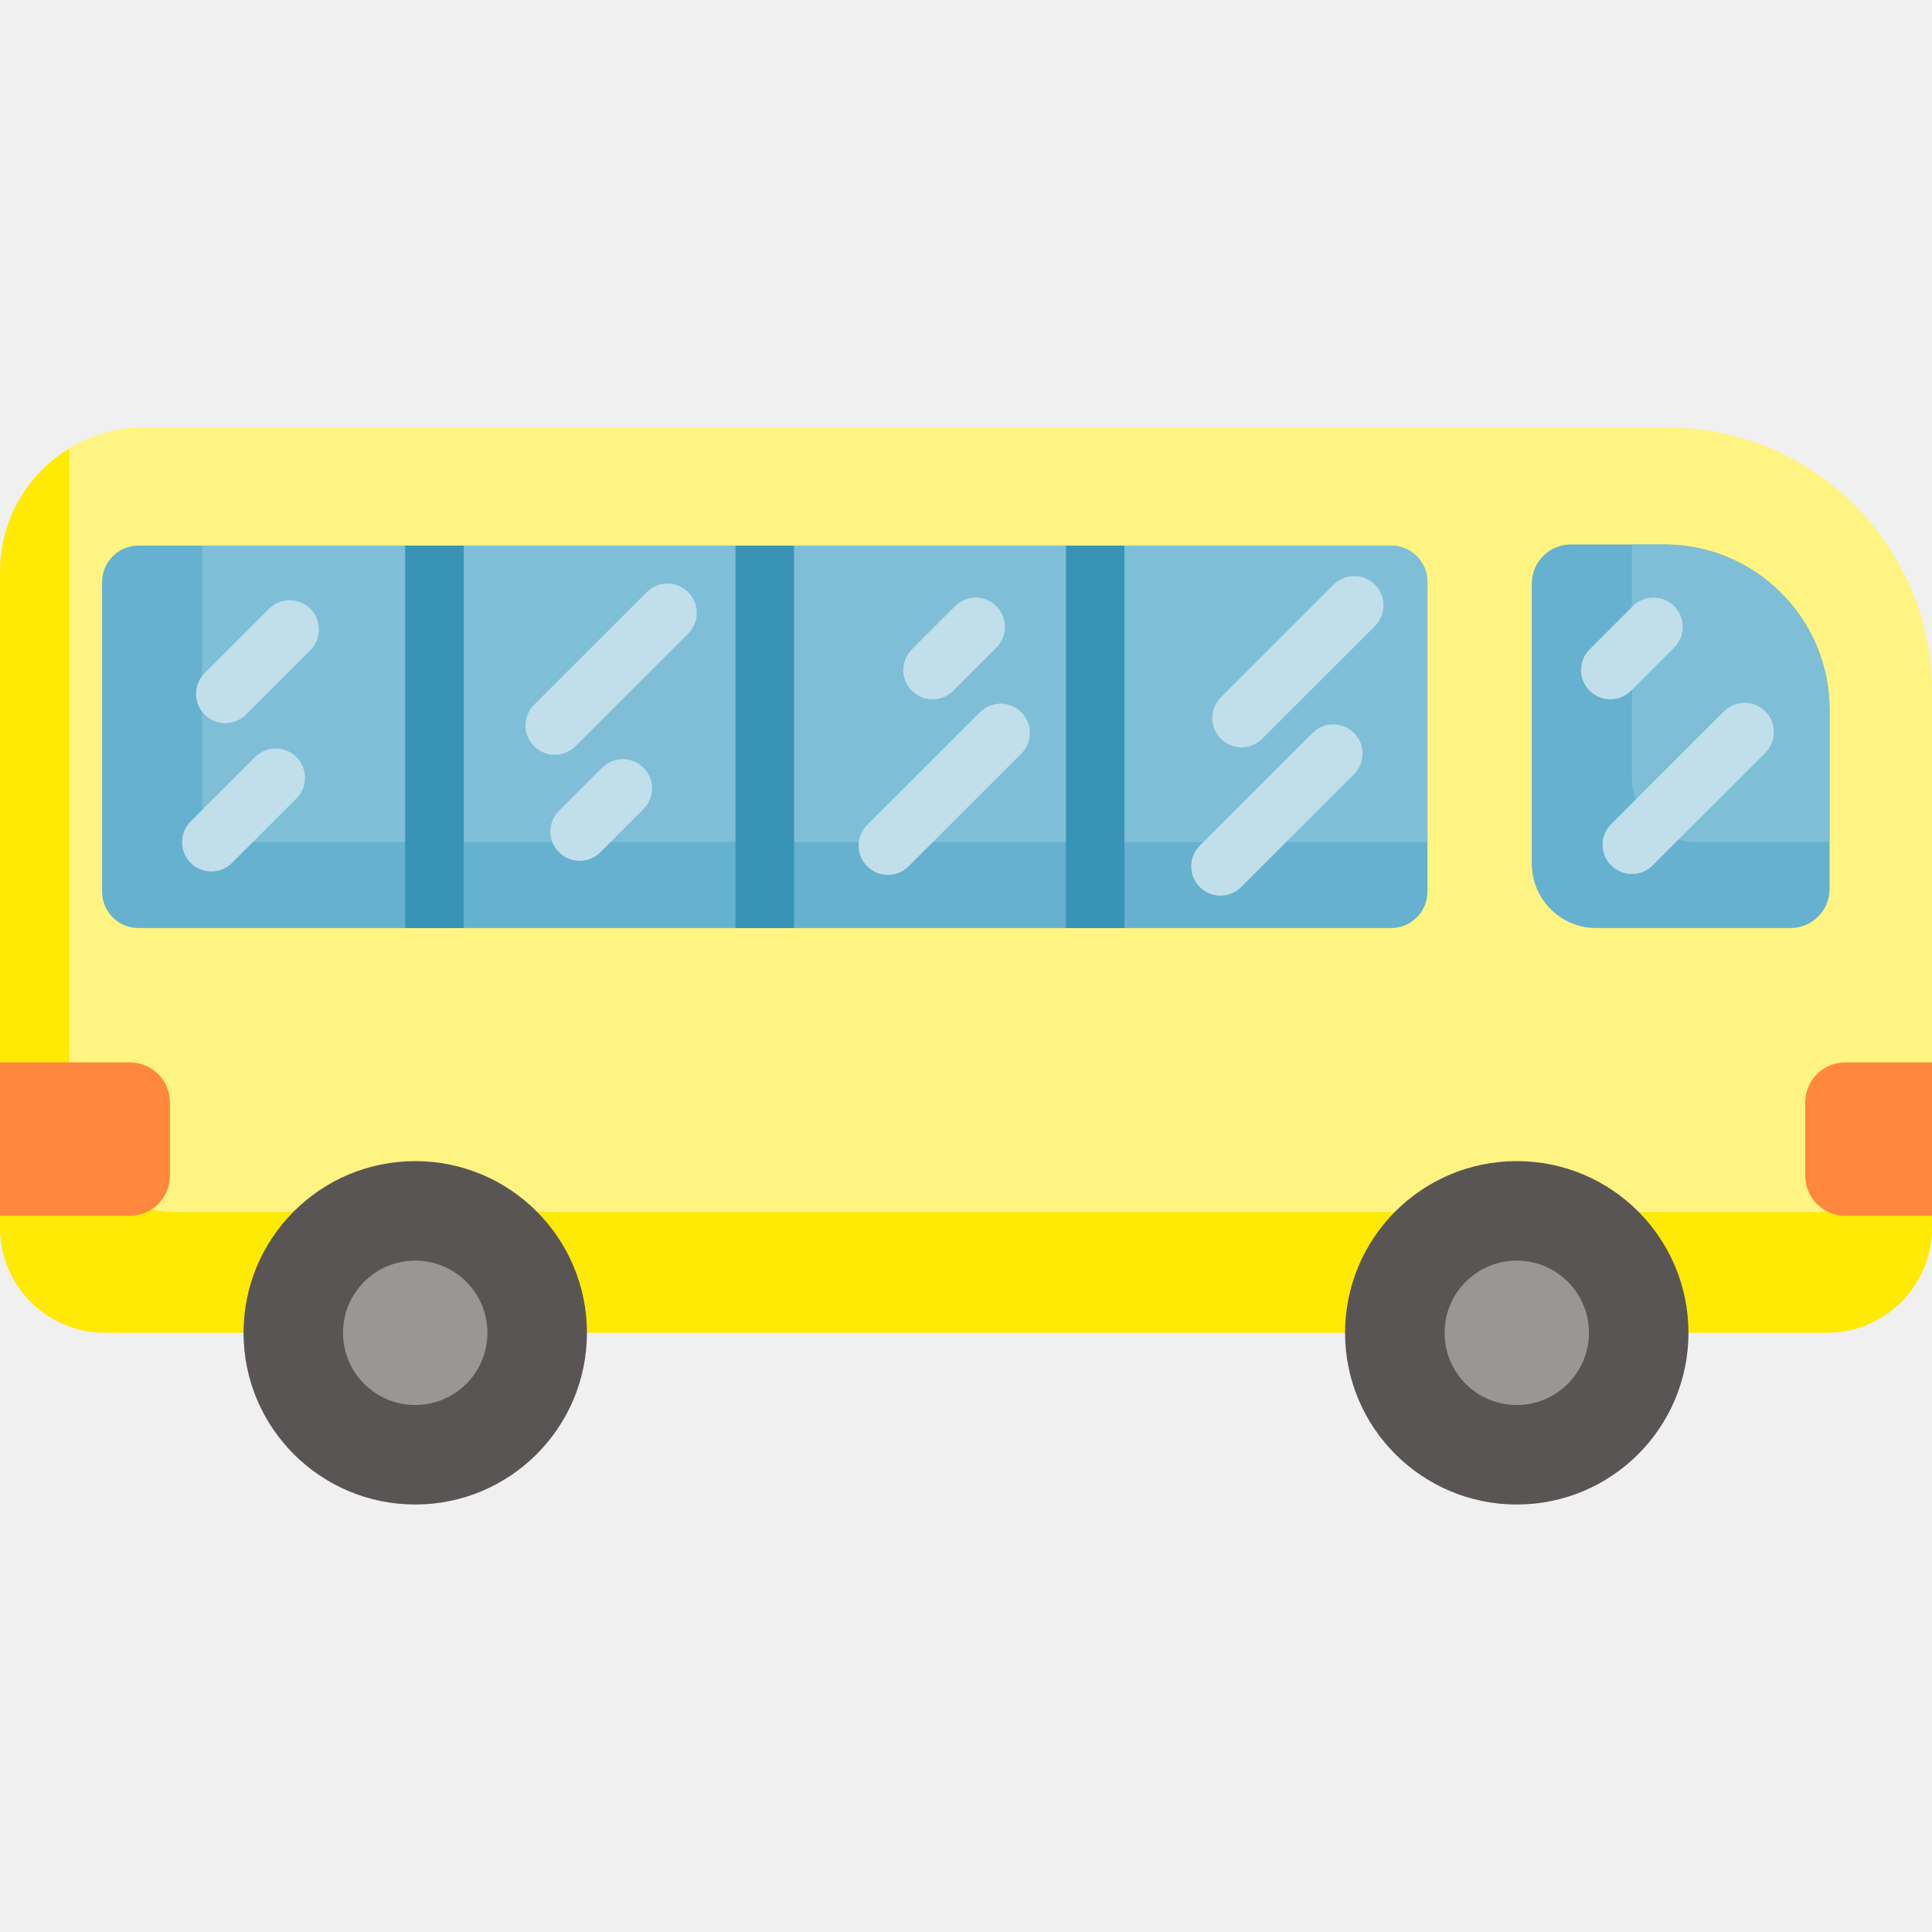
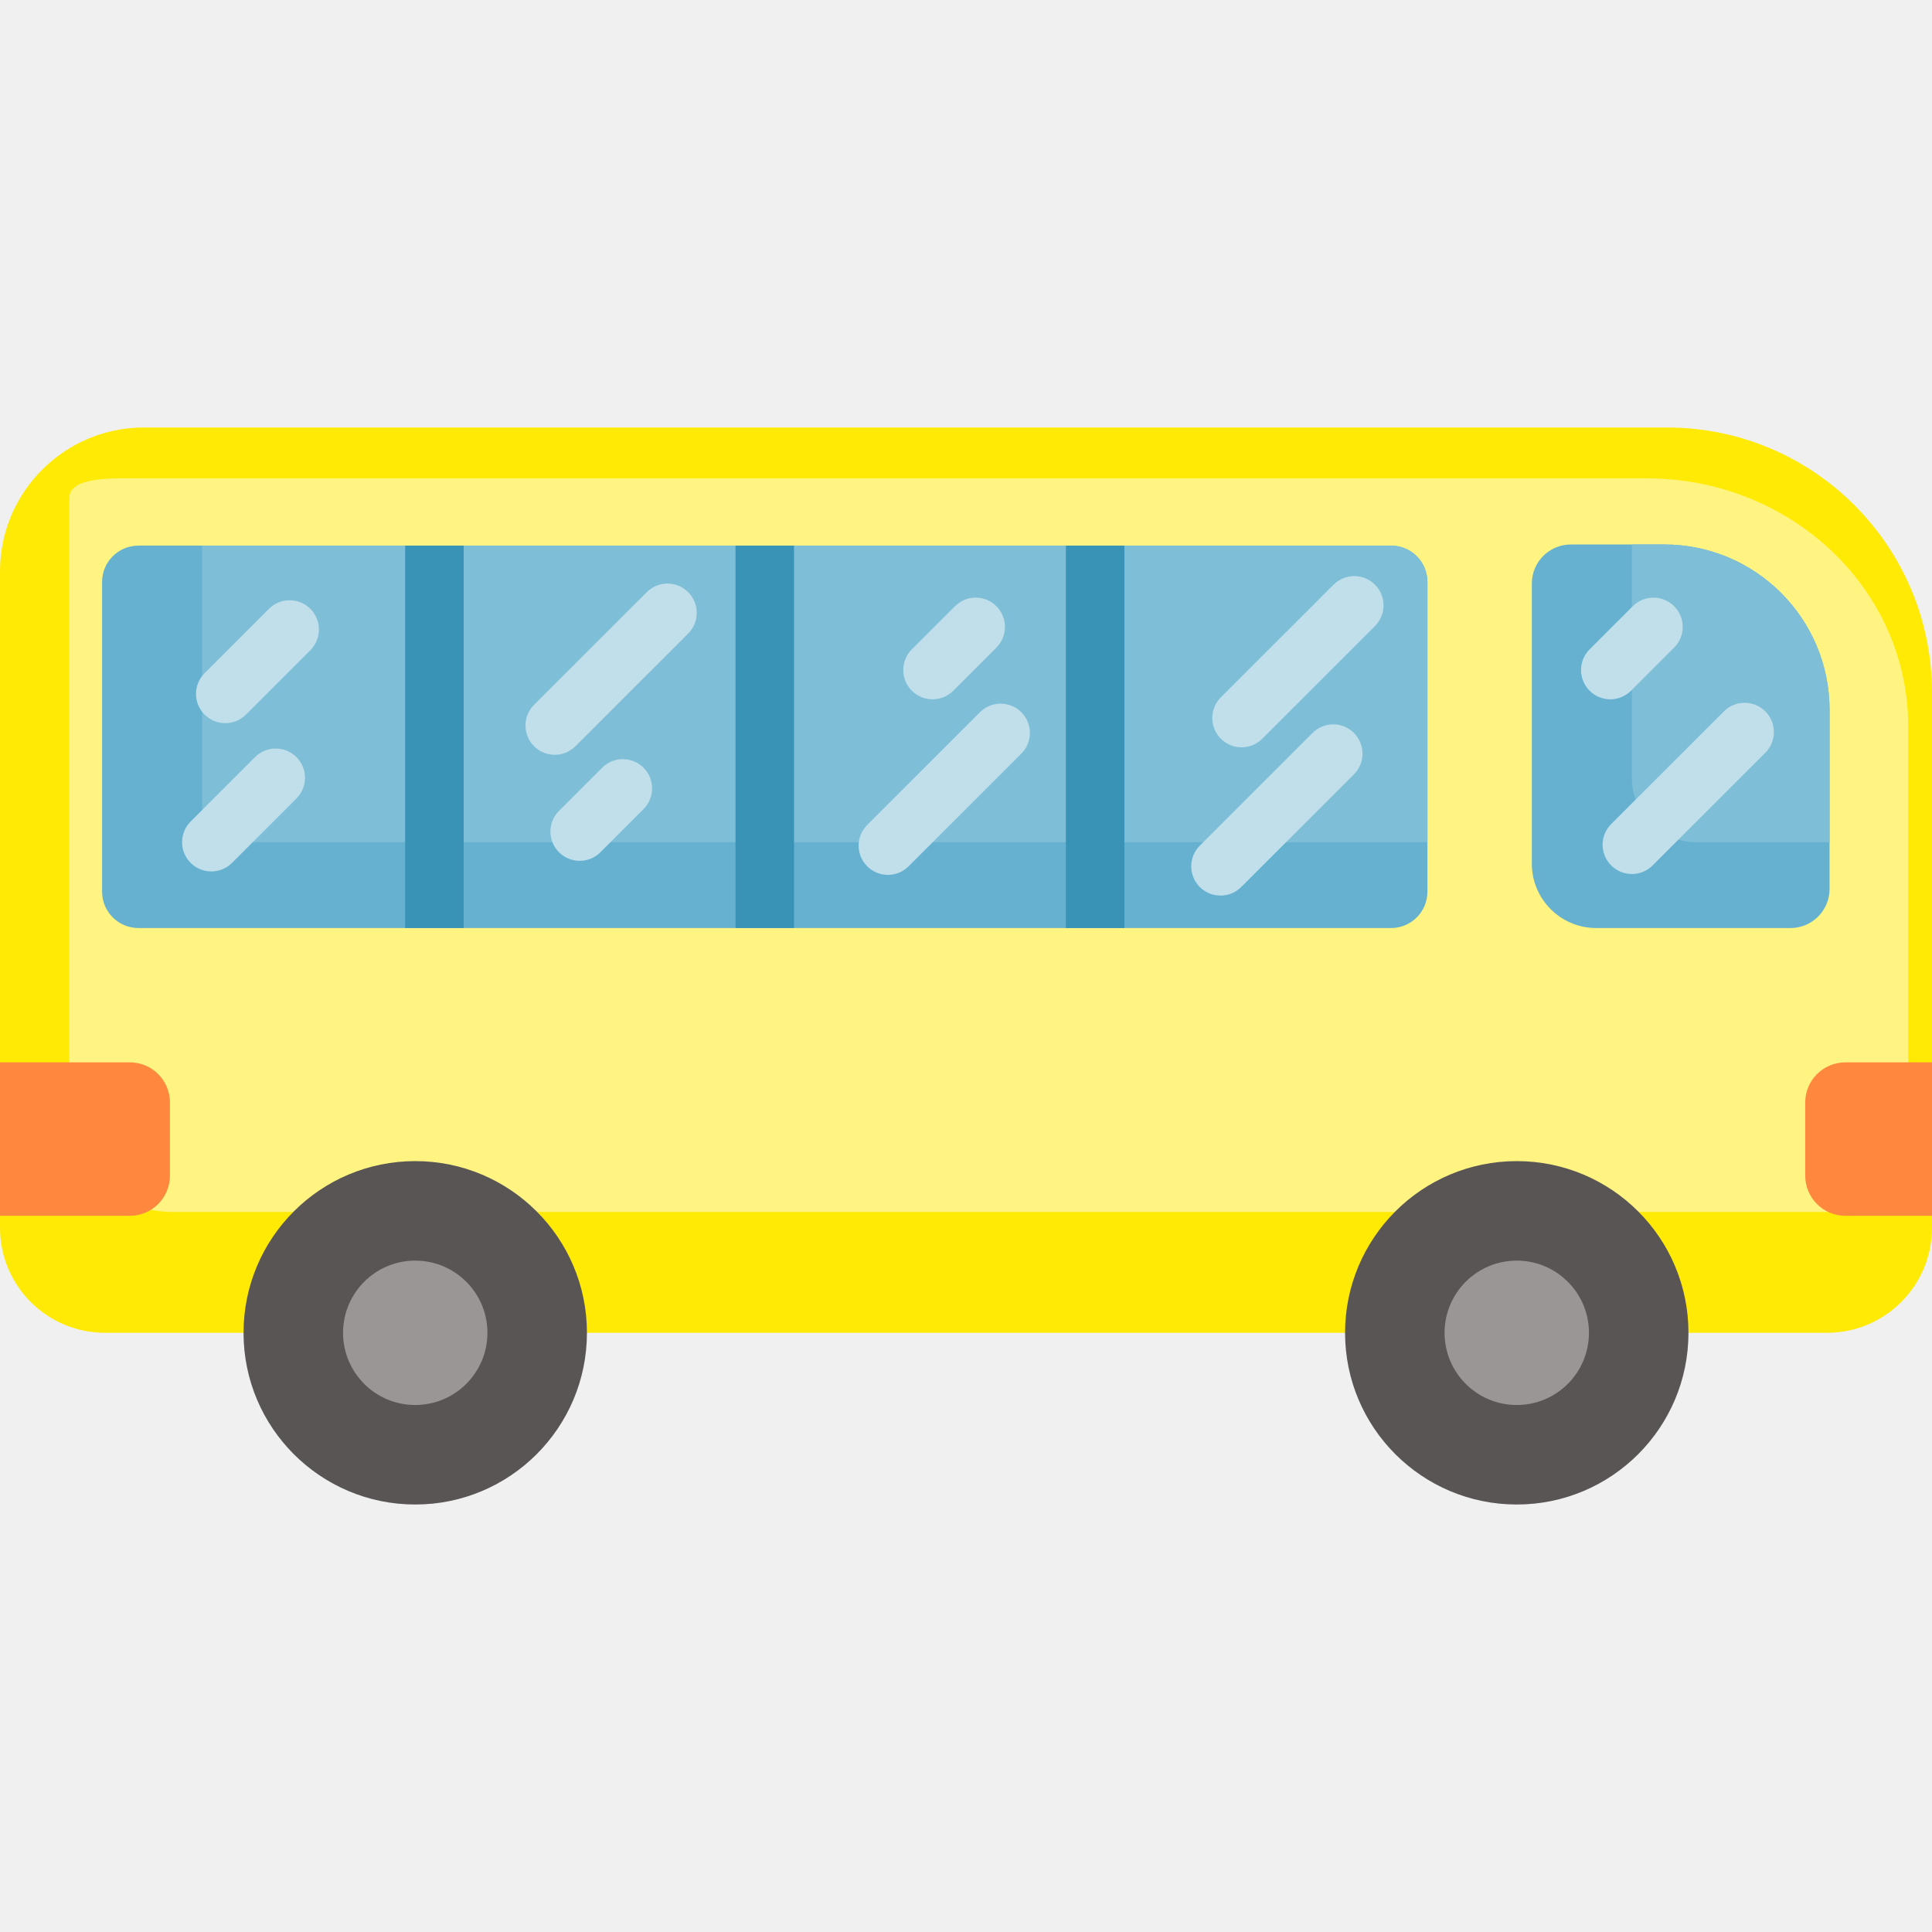
<svg xmlns="http://www.w3.org/2000/svg" version="1.1" id="Capa_1" x="0px" y="0px" viewBox="0 0 512 512" style="enable-background:new 0 0 512 512;" xml:space="preserve">
  <defs id="defs36" />
  <g id="layer1">
    <path style="enable-background:new 0 0 512 512;fill:#FFEA06" d="M512,183.518V325.38c0,15.367-12.461,27.829-27.829,27.829H27.829C12.461,353.209,0,340.747,0,325.38  V151.459c0-13.826,7.353-25.936,18.366-32.637c5.77-3.516,12.554-5.533,19.804-5.533h403.602  C480.562,113.289,512,144.727,512,183.518z" id="path1" />
  </g>
-   <path style="fill:#ffffff;fill-opacity:0.497" d="M512,183.518v136.009c-2.958,1.076-6.143,1.655-9.473,1.655H46.184  c-15.367,0-27.829-12.461-27.829-27.829V119.432c0-0.207,0-0.414,0.01-0.61c5.77-3.516,12.554-5.533,19.804-5.533h403.602  C480.562,113.289,512,144.727,512,183.518z" id="path2" />
+   <path style="fill:#ffffff;fill-opacity:0.497;stroke-width:0.961" d="m 505.689,192.446 v 127.188 c -2.92,1.006 -6.064,1.548 -9.352,1.548 H 45.828 C 30.658,321.182 18.355,309.529 18.355,295.158 V 132.517 c 0,-0.194 0,-0.387 0.01,-0.57 0.03,-5.87 12.393,-5.174 19.551,-5.174 H 436.358 c 38.295,0 69.331,29.399 69.331,65.674 z" id="path2" />
  <g id="layer3">
    <circle style="enable-background:new 0 0 512 512;fill:#5A5555" cx="401.958" cy="353.209" r="45.502" id="circle4" />
    <circle style="enable-background:new 0 0 512 512;fill:#5A5555" cx="110.042" cy="353.209" r="45.502" id="circle2" />
  </g>
  <circle style="fill:#9B9696;" cx="110.042" cy="353.209" r="19.131" id="circle3" />
  <circle style="fill:#9B9696;" cx="401.958" cy="353.209" r="19.131" id="circle5" />
  <g id="g6">
    <path style="fill:#FF883E;" d="M45.037,292.174v19.39c0,5.874-4.767,10.641-10.641,10.641H0v-40.673h34.395   C40.269,281.533,45.037,286.29,45.037,292.174z" id="path5" />
    <path style="fill:#FF883E;" d="M512,281.533v40.673h-22.958c-5.874,0-10.641-4.767-10.641-10.641v-19.39   c0-5.884,4.767-10.641,10.641-10.641H512z" id="path6" />
  </g>
  <g id="g8">
    <path style="fill:#65B1CF;" d="M378.286,154.231V236.3c0,5.326-4.312,9.638-9.638,9.638H36.691c-5.315,0-9.638-4.312-9.638-9.638   v-82.069c0-5.326,4.323-9.638,9.638-9.638h331.957C373.974,144.593,378.286,148.905,378.286,154.231z" id="path7" />
    <path style="fill:#65B1CF;" d="M484.854,188.15v47.436c0,5.719-4.633,10.352-10.352,10.352h-51.49   c-9.421,0-17.063-7.642-17.063-17.063v-74.23c0-5.719,4.633-10.352,10.352-10.352h24.706   C465.226,144.293,484.854,163.921,484.854,188.15z" id="path8" />
  </g>
  <g id="g10">
    <path style="fill:#7FBED7;" d="M378.286,154.231v68.956H63.206c-5.315,0-9.638-4.312-9.638-9.638v-68.956h315.08   C373.974,144.593,378.286,148.905,378.286,154.231z" id="path9" />
    <path style="fill:#7FBED7;" d="M484.854,188.15v35.036h-35.326c-9.421,0-17.063-7.642-17.063-17.063v-61.831h8.542   C465.226,144.293,484.854,163.921,484.854,188.15z" id="path10" />
  </g>
  <g id="g12">
    <rect x="107.364" y="144.593" style="fill:#3993B7;" width="15.512" height="101.345" id="rect10" />
    <rect x="194.914" y="144.593" style="fill:#3993B7;" width="15.512" height="101.345" id="rect11" />
    <rect x="282.474" y="144.593" style="fill:#3993B7;" width="15.512" height="101.345" id="rect12" />
  </g>
  <g id="g21">
    <path style="fill:#C0DFEB;" d="M59.7,191.646c-1.985,0-3.97-0.757-5.484-2.271c-3.029-3.03-3.029-7.94,0-10.969l17.063-17.063   c3.029-3.028,7.94-3.028,10.968,0c3.029,3.03,3.029,7.94,0,10.969l-17.063,17.063C63.67,190.888,61.685,191.646,59.7,191.646z" id="path12" />
    <path style="fill:#C0DFEB;" d="M56.008,230.943c-1.985,0-3.97-0.757-5.484-2.271c-3.029-3.03-3.029-7.94,0-10.969l17.063-17.063   c3.029-3.028,7.94-3.028,10.968,0c3.029,3.03,3.029,7.94,0,10.969l-17.063,17.063C59.978,230.185,57.992,230.943,56.008,230.943z" id="path13" />
    <path style="fill:#C0DFEB;" d="M147.014,200.027c-1.986,0-3.971-0.757-5.486-2.273c-3.028-3.03-3.027-7.94,0.003-10.968   l29.875-29.861c3.029-3.029,7.94-3.028,10.969,0.003c3.028,3.03,3.027,7.94-0.003,10.968l-29.875,29.861   C150.983,199.272,148.998,200.027,147.014,200.027z" id="path14" />
    <path style="fill:#C0DFEB;" d="M153.621,228.129c-1.985,0-3.97-0.757-5.484-2.271c-3.029-3.03-3.029-7.94,0-10.969l11.435-11.435   c3.029-3.028,7.94-3.028,10.968,0c3.029,3.03,3.029,7.94,0,10.969l-11.435,11.435C157.591,227.372,155.605,228.129,153.621,228.129   z" id="path15" />
    <path style="fill:#C0DFEB;" d="M235.303,231.853c-1.986,0-3.971-0.757-5.486-2.273c-3.028-3.03-3.027-7.94,0.003-10.968   l29.875-29.861c3.03-3.029,7.94-3.028,10.969,0.003c3.028,3.03,3.027,7.94-0.003,10.968l-29.875,29.861   C239.272,231.096,237.287,231.853,235.303,231.853z" id="path16" />
    <path style="fill:#C0DFEB;" d="M432.465,231.624c-1.986,0-3.971-0.757-5.486-2.273c-3.028-3.03-3.027-7.94,0.003-10.968   l29.875-29.861c3.029-3.029,7.94-3.028,10.969,0.003c3.028,3.03,3.027,7.94-0.003,10.968l-29.875,29.861   C436.434,230.867,434.449,231.624,432.465,231.624z" id="path17" />
    <path style="fill:#C0DFEB;" d="M329.021,198.044c-1.986,0-3.971-0.757-5.486-2.273c-3.028-3.03-3.027-7.94,0.003-10.968   l29.875-29.861c3.03-3.029,7.94-3.028,10.969,0.003c3.028,3.03,3.027,7.94-0.003,10.968l-29.875,29.861   C332.99,197.288,331.006,198.044,329.021,198.044z" id="path18" />
    <path style="fill:#C0DFEB;" d="M323.447,237.341c-1.986,0-3.971-0.757-5.486-2.273c-3.028-3.03-3.027-7.94,0.003-10.968   l29.875-29.861c3.028-3.028,7.939-3.029,10.968,0.003c3.028,3.03,3.027,7.94-0.003,10.968l-29.875,29.861   C327.416,236.585,325.432,237.341,323.447,237.341z" id="path19" />
    <path style="fill:#C0DFEB;" d="M247.135,185.325c-1.985,0-3.97-0.757-5.484-2.271c-3.029-3.03-3.029-7.94,0-10.969l11.435-11.435   c3.029-3.028,7.94-3.028,10.968,0c3.029,3.03,3.029,7.94,0,10.969l-11.435,11.435C251.105,184.568,249.121,185.325,247.135,185.325   z" id="path20" />
    <path style="fill:#C0DFEB;" d="M426.747,185.325c-1.984,0-3.97-0.757-5.484-2.271c-3.029-3.03-3.029-7.94,0-10.969l11.435-11.435   c3.029-3.028,7.94-3.028,10.968,0c3.029,3.03,3.029,7.94,0,10.969l-11.435,11.435C430.717,184.568,428.733,185.325,426.747,185.325   z" id="path21" />
  </g>
  <g id="g22">
</g>
  <g id="g23">
</g>
  <g id="g24">
</g>
  <g id="g25">
</g>
  <g id="g26">
</g>
  <g id="g27">
</g>
  <g id="g28">
</g>
  <g id="g29">
</g>
  <g id="g30">
</g>
  <g id="g31">
</g>
  <g id="g32">
</g>
  <g id="g33">
</g>
  <g id="g34">
</g>
  <g id="g35">
</g>
  <g id="g36">
</g>
+   <g id="layer2">
+     <g id="g40" transform="translate(116.8169,20)" style="enable-background:new 0 0 512 512;fill:#f9f9f9;fill-opacity:0.342">
+       <path id="path39" style="fill:#f9f9f9;fill-opacity:0.342" d="m 416.301,144.293 c -5.719,0 -10.352,4.633 -10.352,10.352 V 228.875 c 0,9.421 7.641,17.062 17.062,17.062 h 51.49 c 0.303,0 0.604,-0.012 0.9,-0.037 0.296,0.025 0.595,0.037 0.898,0.037 h 51.49 c 9.421,0 17.062,-7.641 17.062,-17.062 v -74.23 c 0,-5.719 -4.633,-10.352 -10.352,-10.352 h -24.705 -68.789 z" />
+     </g>
+     <g id="g37" transform="translate(116.8169)">
+       <path id="path22" style="fill:#65b1cf" d="m 416.301,144.293 c -5.719,0 -10.352,4.633 -10.352,10.352 V 228.875 c 0,9.421 7.641,17.062 17.062,17.062 h 51.49 c 0.303,0 0.604,-0.012 0.9,-0.037 0.296,0.025 0.595,0.037 0.898,0.037 h 51.49 c 9.421,0 17.062,-7.641 17.062,-17.062 v -74.23 c 0,-5.719 -4.633,-10.352 -10.352,-10.352 h -24.705 -68.789 z" />
+     </g>
+     <g id="g39">
+       <g id="g4" transform="matrix(-1,0,0,1,1026.401,0)">
+         <path style="fill:#ff883e" d="m 508,281.533 v 40.673 h -2.958 c -5.874,0 -10.641,-4.767 -10.641,-10.641 v -19.39 c 0,-5.884 4.767,-10.641 10.641,-10.641 H 508 Z" id="path4" />
+       </g>
+       <ellipse style="fill:#f9f9f9;fill-opacity:1;stroke-width:3.445" id="path37" cx="553.008" cy="300.628" rx="13.028" ry="14.2" />
+       <g id="g38" transform="translate(158.0354)">
+         <path style="fill:#ff883e" d="m 508,281.533 v 40.673 h -2.958 c -5.874,0 -10.641,-4.767 -10.641,-10.641 v -19.39 c 0,-5.884 4.767,-10.641 10.641,-10.641 H 508 Z" id="path38" />
+       </g>
+       <ellipse style="fill:#f9f9f9;fill-opacity:1;stroke-width:3.445" id="ellipse38" cx="-631.429" cy="300.628" rx="13.028" ry="14.2" transform="scale(-1,1)" />
+     </g>
+   </g>
+   <g id="layer-backside">
+     <g id="g13" transform="translate(-680)" style="enable-background:new 0 0 512 512">
+       <g id="g3" transform="matrix(-1,0,0,1,1026.401,0)">
+         <path style="fill:#ff883e" d="m 508,281.533 v 40.673 h -2.958 c -5.874,0 -10.641,-4.767 -10.641,-10.641 v -19.39 c 0,-5.884 4.767,-10.641 10.641,-10.641 H 508 Z" id="path3" />
+       </g>
+       <ellipse style="fill:#ff0000;fill-opacity:1;stroke-width:3.445" id="ellipse3" cx="553.008" cy="300.628" rx="13.028" ry="14.2" />
+       <g id="g11" transform="translate(158.0354)">
+         <path style="fill:#ff883e" d="m 508,281.533 v 40.673 h -2.958 c -5.874,0 -10.641,-4.767 -10.641,-10.641 v -19.39 c 0,-5.884 4.767,-10.641 10.641,-10.641 H 508 Z" id="path11" />
+       </g>
+       <ellipse style="fill:#ff0000;fill-opacity:1;stroke-width:3.445" id="ellipse11" cx="-631.429" cy="300.628" rx="13.028" ry="14.2" transform="scale(-1,1)" />
+     </g>
+   </g>
</svg>
